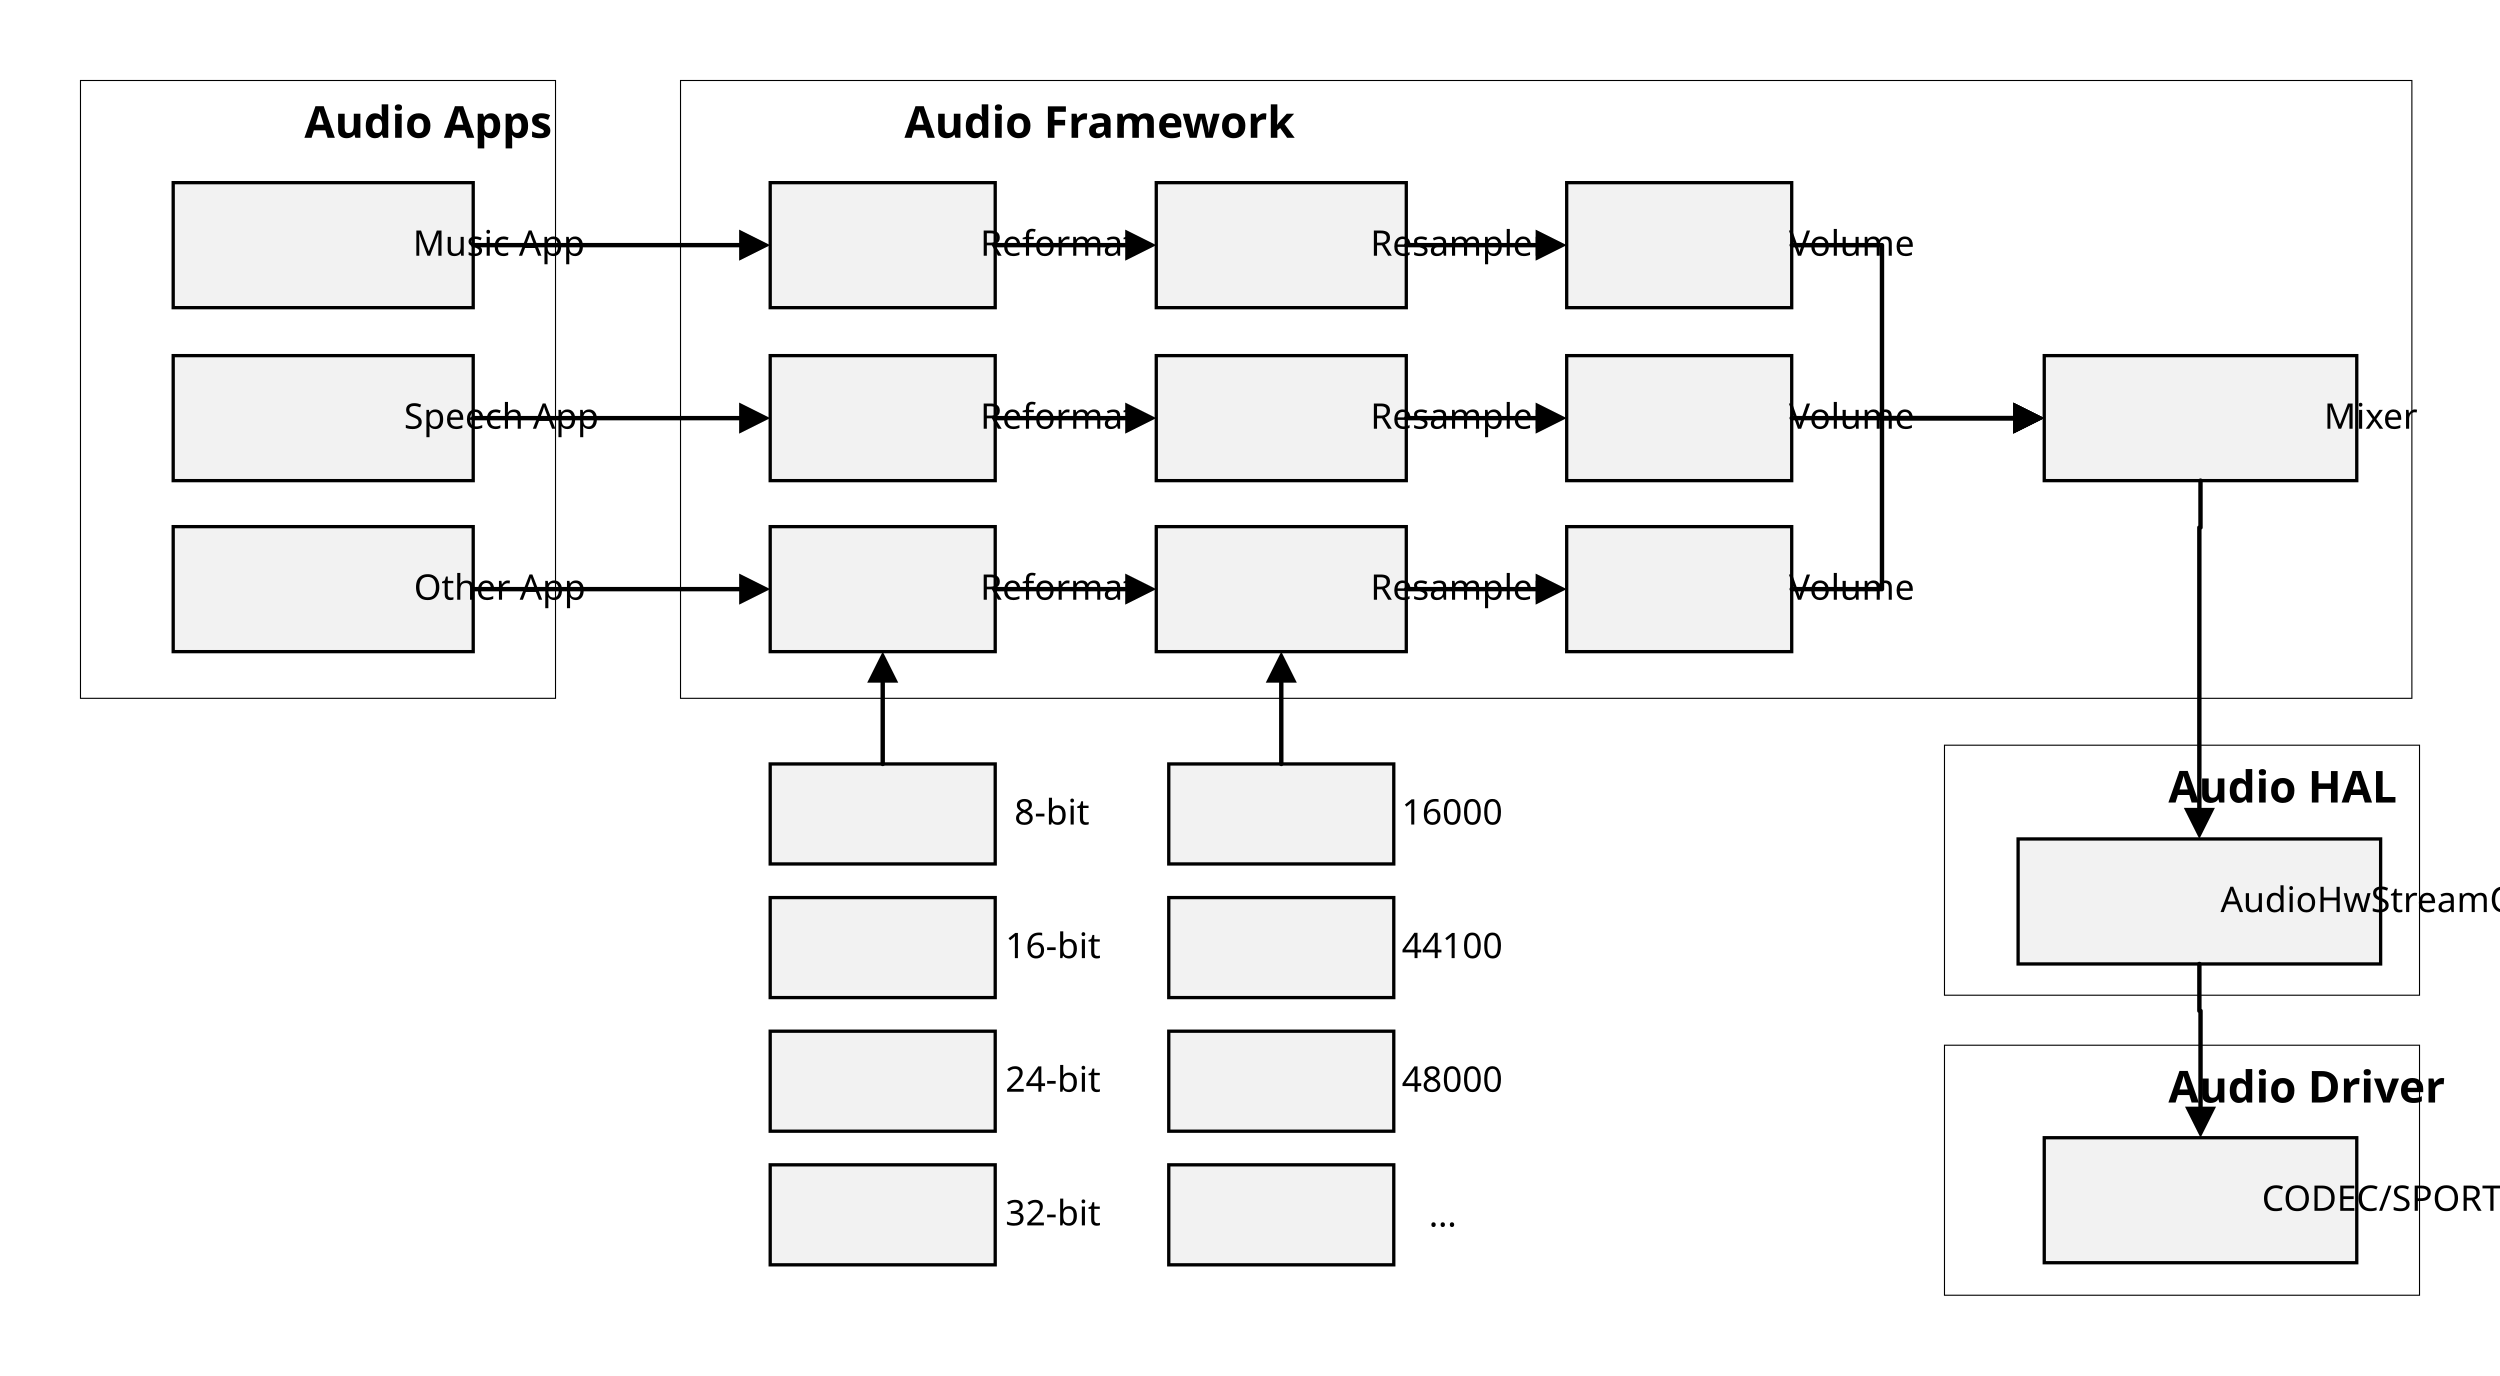
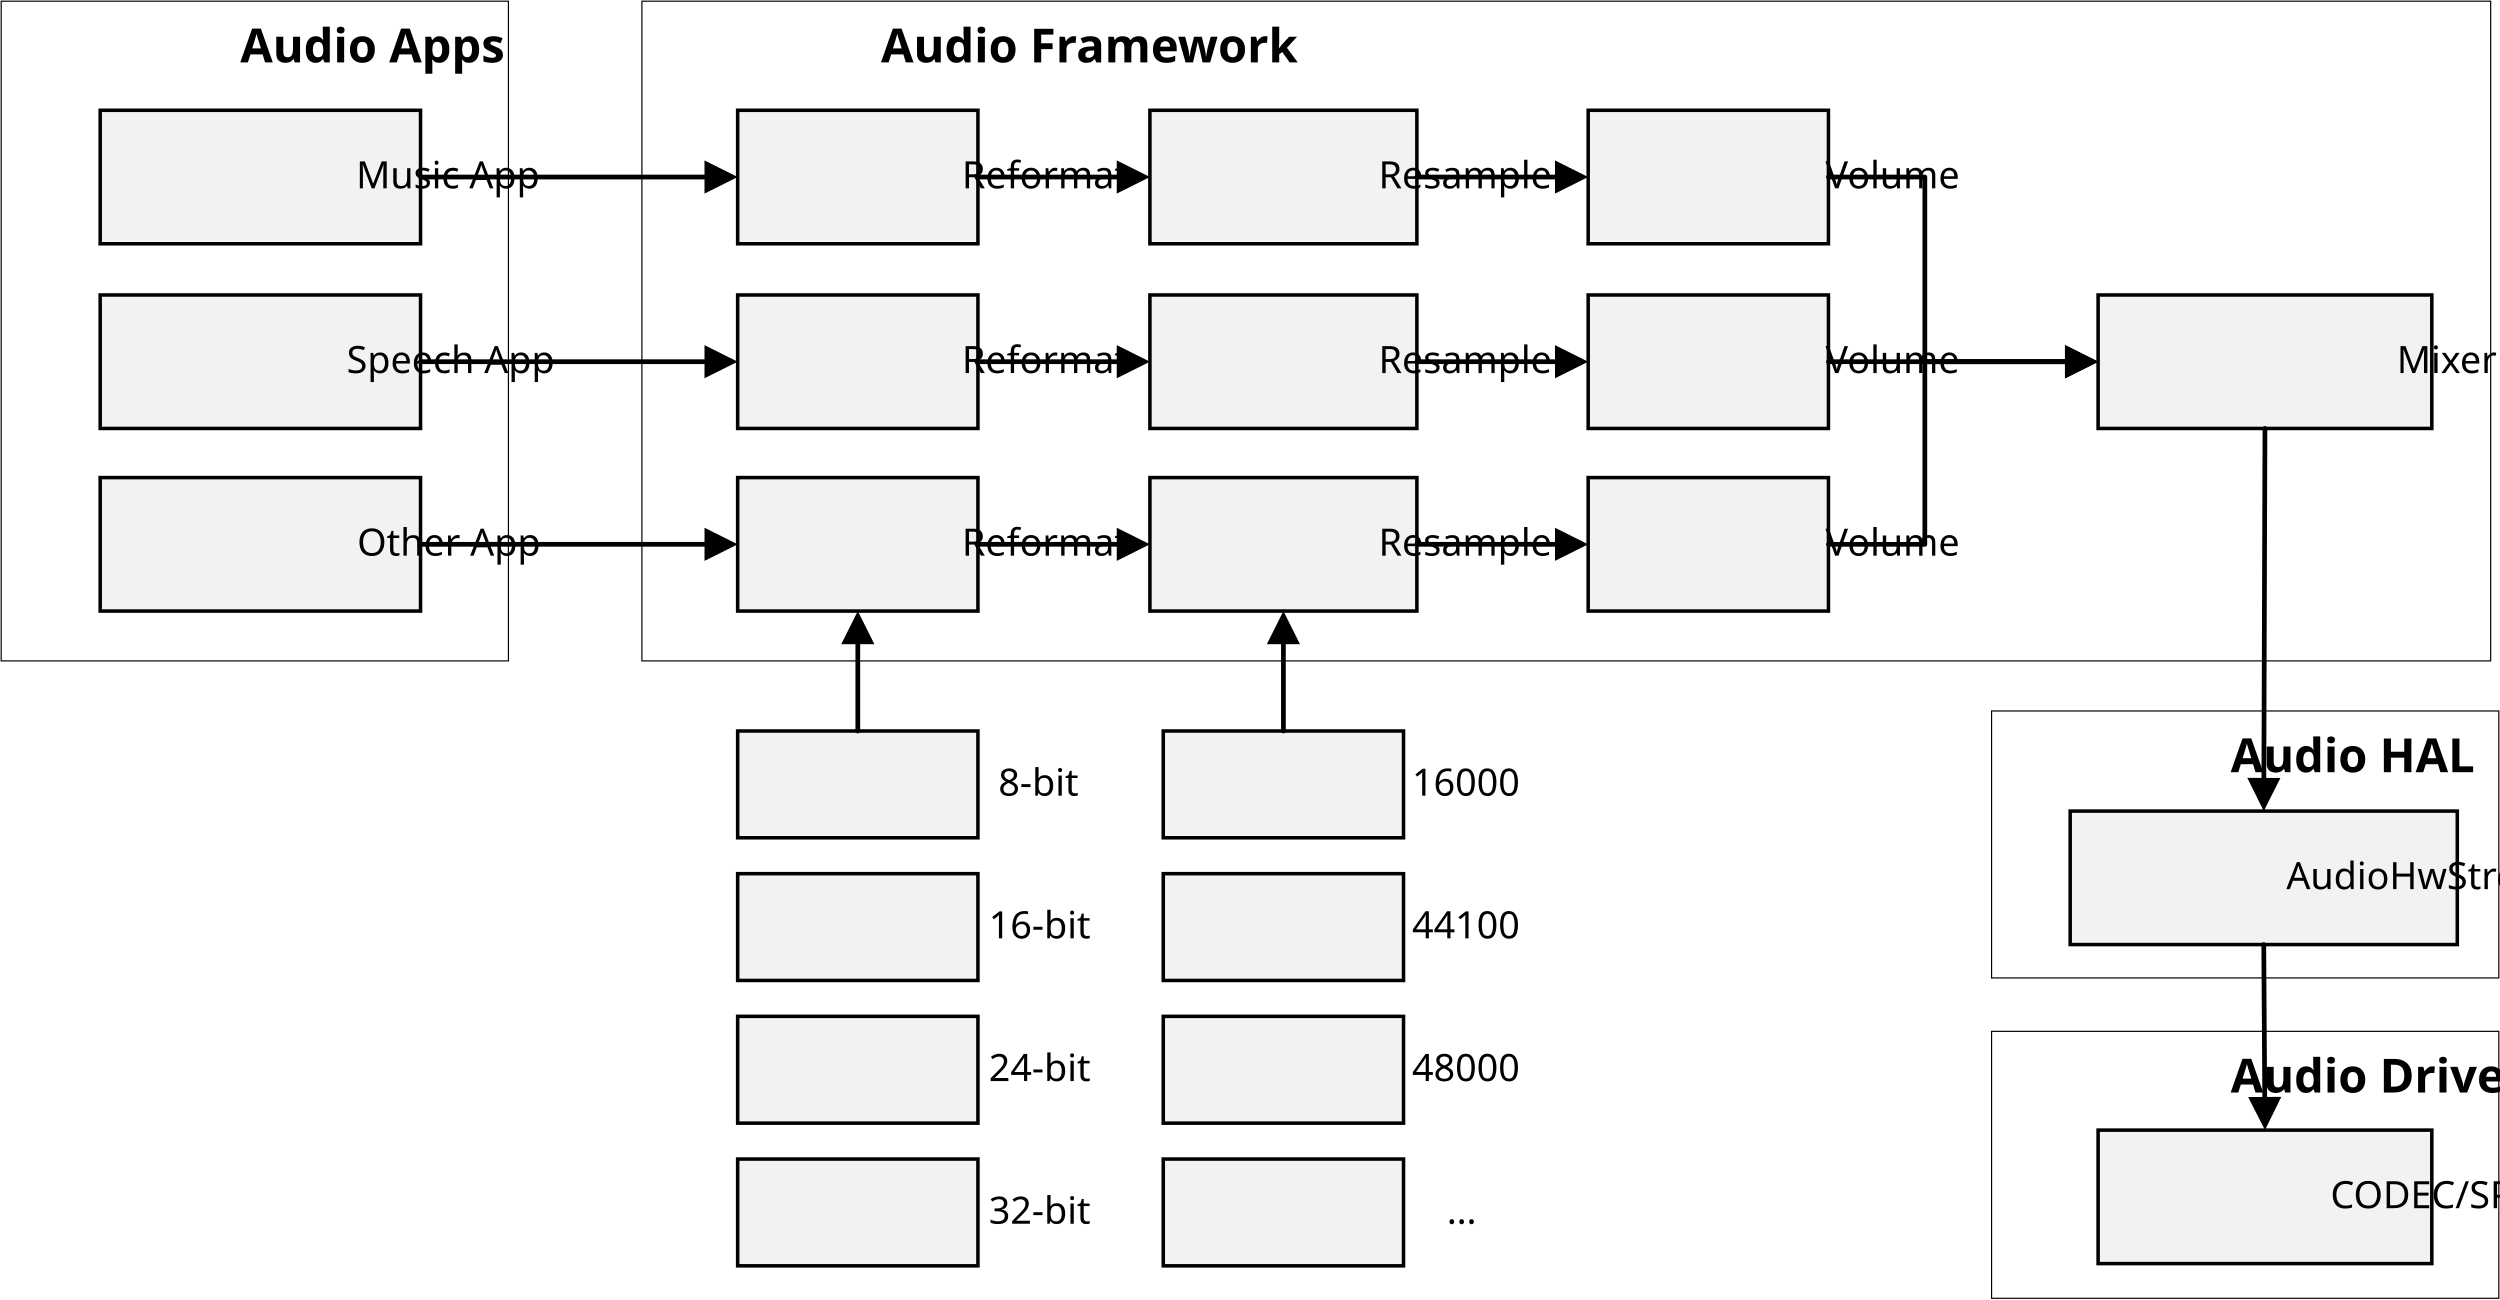
- <svg xmlns="http://www.w3.org/2000/svg" xmlns:ns1="http://schemas.microsoft.com/visio/2003/SVGExtensions/" xmlns:xlink="http://www.w3.org/1999/xlink" width="7.874in" height="4.333in" viewBox="0 0 566.893 311.951" xml:space="preserve" color-interpolation-filters="sRGB" class="st8">
+ <svg xmlns="http://www.w3.org/2000/svg" xmlns:ns1="http://schemas.microsoft.com/visio/2003/SVGExtensions/" xmlns:xlink="http://www.w3.org/1999/xlink" width="7.374in" height="3.833in" viewBox="0 0 530.893 275.951" xml:space="preserve" color-interpolation-filters="sRGB" class="st7">
  <ns1:documentProperties ns1:langID="2052" ns1:viewMarkup="false" />
  <style type="text/css">
	
		.st1 {fill:none;stroke:#000000;stroke-width:0.25}
		.st2 {fill:#000000;font-family:Calibri;font-size:0.833em;font-weight:bold}
		.st3 {fill:#f2f2f2;stroke:#000000;stroke-width:0.75}
		.st4 {fill:#000000;font-family:Calibri;font-size:0.667em}
		.st5 {marker-end:url(#mrkr4-45);stroke:#000000;stroke-linecap:round;stroke-linejoin:round;stroke-width:1}
		.st6 {fill:#000000;fill-opacity:1;stroke:#000000;stroke-opacity:1;stroke-width:0.284}
- 		.st7 {fill:#000000;font-family:黑体;font-size:0.667em}
- 		.st8 {fill:none;fill-rule:evenodd;font-size:12px;overflow:visible;stroke-linecap:square;stroke-miterlimit:3}
+ 		.st7 {fill:none;fill-rule:evenodd;font-size:12px;overflow:visible;stroke-linecap:square;stroke-miterlimit:3}
	
	</style>
  <defs id="Markers">
    <g id="lend4">
      <path d="M 2 1 L 0 0 L 2 -1 L 2 1 " style="stroke:none" />
    </g>
    <marker id="mrkr4-45" class="st6" ns1:arrowType="4" ns1:arrowSize="2" ns1:setback="7.04" refX="-7.04" orient="auto" markerUnits="strokeWidth" overflow="visible">
      <use xlink:href="#lend4" transform="scale(-3.52,-3.52) " />
    </marker>
  </defs>
  <g ns1:mID="0" ns1:index="1" ns1:groupContext="foregroundPage">
    <ns1:pageProperties ns1:drawingScale="0.0393701" ns1:pageScale="0.0393701" ns1:drawingUnits="24" ns1:shadowOffsetX="8.50394" ns1:shadowOffsetY="-8.50394" />
    <ns1:layer ns1:name="连接线" ns1:index="0" />
-     <g id="shape168-1" ns1:mID="168" ns1:groupContext="shape" transform="translate(154.313,-153.604)">
+     <g id="shape168-1" ns1:mID="168" ns1:groupContext="shape" transform="translate(136.313,-135.604)">
      <ns1:userDefs>
        <ns1:ud ns1:nameU="visVersion" ns1:val="VT0(15):26" />
      </ns1:userDefs>
      <ns1:textBlock ns1:margins="rect(4,4,4,4)" ns1:tabSpace="42.5197" ns1:verticalAlign="0" />
-       <ns1:textRect cx="196.299" cy="241.903" width="392.6" height="140.096" />
-       <rect x="0" y="171.854" width="392.598" height="140.096" class="st1" />
-       <text x="4" y="184.85" class="st2" ns1:langID="2052">
+       <ns1:textRect cx="196.299" cy="205.903" width="392.6" height="140.096" />
+       <rect x="0" y="135.854" width="392.598" height="140.096" class="st1" />
+       <text x="4" y="148.85" class="st2" ns1:langID="2052">
        <ns1:paragraph />
        <ns1:tabList />Audio Framework</text>
    </g>
-     <g id="shape169-4" ns1:mID="169" ns1:groupContext="shape" transform="translate(262.192,-242.187)">
-       <ns1:userDefs>
-         <ns1:ud ns1:nameU="visVersion" ns1:val="VT0(15):26" />
-       </ns1:userDefs>
-       <ns1:textBlock ns1:margins="rect(4,4,4,4)" ns1:tabSpace="42.5197" />
-       <ns1:textRect cx="28.346" cy="297.778" width="56.7" height="28.346" />
-       <rect x="0" y="283.604" width="56.693" height="28.346" class="st3" />
-       <text x="11.1" y="300.18" class="st4" ns1:langID="2052">
+     <g id="shape169-4" ns1:mID="169" ns1:groupContext="shape" transform="translate(244.192,-224.187)">
+       <ns1:userDefs>
+         <ns1:ud ns1:nameU="visVersion" ns1:val="VT0(15):26" />
+       </ns1:userDefs>
+       <ns1:textBlock ns1:margins="rect(4,4,4,4)" ns1:tabSpace="42.5197" />
+       <ns1:textRect cx="28.346" cy="261.778" width="56.7" height="28.346" />
+       <rect x="0" y="247.604" width="56.693" height="28.346" class="st3" />
+       <text x="11.1" y="264.18" class="st4" ns1:langID="2052">
        <ns1:paragraph ns1:horizAlign="1" />
        <ns1:tabList />Resampler</text>
    </g>
-     <g id="shape170-7" ns1:mID="170" ns1:groupContext="shape" transform="translate(174.647,-242.187)">
-       <ns1:userDefs>
-         <ns1:ud ns1:nameU="visVersion" ns1:val="VT0(15):26" />
-       </ns1:userDefs>
-       <ns1:textBlock ns1:margins="rect(4,4,4,4)" ns1:tabSpace="42.5197" />
-       <ns1:textRect cx="25.512" cy="297.778" width="51.03" height="28.346" />
-       <rect x="0" y="283.604" width="51.024" height="28.346" class="st3" />
-       <text x="10.17" y="300.18" class="st4" ns1:langID="2052">
+     <g id="shape170-7" ns1:mID="170" ns1:groupContext="shape" transform="translate(156.647,-224.187)">
+       <ns1:userDefs>
+         <ns1:ud ns1:nameU="visVersion" ns1:val="VT0(15):26" />
+       </ns1:userDefs>
+       <ns1:textBlock ns1:margins="rect(4,4,4,4)" ns1:tabSpace="42.5197" />
+       <ns1:textRect cx="25.512" cy="261.778" width="51.03" height="28.346" />
+       <rect x="0" y="247.604" width="51.024" height="28.346" class="st3" />
+       <text x="10.17" y="264.18" class="st4" ns1:langID="2052">
        <ns1:paragraph ns1:horizAlign="1" />
        <ns1:tabList />Reformat</text>
    </g>
-     <g id="shape173-10" ns1:mID="173" ns1:groupContext="shape" transform="translate(457.62,-93.3681)">
-       <ns1:userDefs>
-         <ns1:ud ns1:nameU="visVersion" ns1:val="VT0(15):26" />
-       </ns1:userDefs>
-       <ns1:textBlock ns1:margins="rect(4,4,4,4)" ns1:tabSpace="42.5197" />
-       <ns1:textRect cx="41.102" cy="297.778" width="82.21" height="28.346" />
-       <rect x="0" y="283.604" width="82.205" height="28.346" class="st3" />
-       <text x="8.44" y="300.18" class="st4" ns1:langID="2052">
+     <g id="shape173-10" ns1:mID="173" ns1:groupContext="shape" transform="translate(439.62,-75.3681)">
+       <ns1:userDefs>
+         <ns1:ud ns1:nameU="visVersion" ns1:val="VT0(15):26" />
+       </ns1:userDefs>
+       <ns1:textBlock ns1:margins="rect(4,4,4,4)" ns1:tabSpace="42.5197" />
+       <ns1:textRect cx="41.102" cy="261.778" width="82.21" height="28.346" />
+       <rect x="0" y="247.604" width="82.205" height="28.346" class="st3" />
+       <text x="8.44" y="264.18" class="st4" ns1:langID="2052">
        <ns1:paragraph ns1:horizAlign="1" />
        <ns1:tabList />AudioHwStreamOut</text>
    </g>
-     <g id="shape174-13" ns1:mID="174" ns1:groupContext="shape" transform="translate(440.926,-86.2815)">
+     <g id="shape174-13" ns1:mID="174" ns1:groupContext="shape" transform="translate(422.926,-68.2815)">
      <ns1:userDefs>
        <ns1:ud ns1:nameU="visVersion" ns1:val="VT0(15):26" />
      </ns1:userDefs>
      <ns1:textBlock ns1:margins="rect(4,4,4,4)" ns1:tabSpace="42.5197" ns1:verticalAlign="0" />
-       <ns1:textRect cx="53.858" cy="283.604" width="107.72" height="56.693" />
-       <rect x="0" y="255.258" width="107.717" height="56.693" class="st1" />
-       <text x="4" y="268.26" class="st2" ns1:langID="2052">
+       <ns1:textRect cx="53.858" cy="247.604" width="107.72" height="56.693" />
+       <rect x="0" y="219.258" width="107.717" height="56.693" class="st1" />
+       <text x="4" y="232.26" class="st2" ns1:langID="2052">
        <ns1:paragraph />
        <ns1:tabList />Audio HAL</text>
    </g>
-     <g id="shape176-16" ns1:mID="176" ns1:groupContext="shape" transform="translate(39.2733,-242.187)">
-       <ns1:userDefs>
-         <ns1:ud ns1:nameU="visVersion" ns1:val="VT0(15):26" />
-       </ns1:userDefs>
-       <ns1:textBlock ns1:margins="rect(4,4,4,4)" ns1:tabSpace="42.5197" />
-       <ns1:textRect cx="34.016" cy="297.778" width="68.04" height="28.346" />
-       <rect x="0" y="283.604" width="68.031" height="28.346" class="st3" />
-       <text x="16.9" y="300.18" class="st4" ns1:langID="2052">
+     <g id="shape176-16" ns1:mID="176" ns1:groupContext="shape" transform="translate(21.2733,-224.187)">
+       <ns1:userDefs>
+         <ns1:ud ns1:nameU="visVersion" ns1:val="VT0(15):26" />
+       </ns1:userDefs>
+       <ns1:textBlock ns1:margins="rect(4,4,4,4)" ns1:tabSpace="42.5197" />
+       <ns1:textRect cx="34.016" cy="261.778" width="68.04" height="28.346" />
+       <rect x="0" y="247.604" width="68.031" height="28.346" class="st3" />
+       <text x="16.9" y="264.18" class="st4" ns1:langID="2052">
        <ns1:paragraph ns1:horizAlign="1" />
        <ns1:tabList />Music App</text>
    </g>
-     <g id="shape177-19" ns1:mID="177" ns1:groupContext="shape" transform="translate(18.25,-153.604)">
+     <g id="shape177-19" ns1:mID="177" ns1:groupContext="shape" transform="translate(0.25,-135.604)">
      <ns1:userDefs>
        <ns1:ud ns1:nameU="visVersion" ns1:val="VT0(15):26" />
      </ns1:userDefs>
      <ns1:textBlock ns1:margins="rect(4,4,4,4)" ns1:tabSpace="42.5197" ns1:verticalAlign="0" />
-       <ns1:textRect cx="53.858" cy="241.903" width="107.72" height="140.096" />
-       <rect x="0" y="171.854" width="107.717" height="140.096" class="st1" />
-       <text x="4" y="184.85" class="st2" ns1:langID="2052">
+       <ns1:textRect cx="53.858" cy="205.903" width="107.72" height="140.096" />
+       <rect x="0" y="135.854" width="107.717" height="140.096" class="st1" />
+       <text x="4" y="148.85" class="st2" ns1:langID="2052">
        <ns1:paragraph />
        <ns1:tabList />Audio Apps</text>
    </g>
-     <g id="shape178-22" ns1:mID="178" ns1:groupContext="shape" transform="translate(39.2733,-202.966)">
-       <ns1:userDefs>
-         <ns1:ud ns1:nameU="visVersion" ns1:val="VT0(15):26" />
-       </ns1:userDefs>
-       <ns1:textBlock ns1:margins="rect(4,4,4,4)" ns1:tabSpace="42.5197" />
-       <ns1:textRect cx="34.016" cy="297.778" width="68.04" height="28.346" />
-       <rect x="0" y="283.604" width="68.031" height="28.346" class="st3" />
-       <text x="14.88" y="300.18" class="st4" ns1:langID="2052">
+     <g id="shape178-22" ns1:mID="178" ns1:groupContext="shape" transform="translate(21.2733,-184.966)">
+       <ns1:userDefs>
+         <ns1:ud ns1:nameU="visVersion" ns1:val="VT0(15):26" />
+       </ns1:userDefs>
+       <ns1:textBlock ns1:margins="rect(4,4,4,4)" ns1:tabSpace="42.5197" />
+       <ns1:textRect cx="34.016" cy="261.778" width="68.04" height="28.346" />
+       <rect x="0" y="247.604" width="68.031" height="28.346" class="st3" />
+       <text x="14.88" y="264.18" class="st4" ns1:langID="2052">
        <ns1:paragraph ns1:horizAlign="1" />
        <ns1:tabList />Speech App</text>
    </g>
-     <g id="shape179-25" ns1:mID="179" ns1:groupContext="shape" transform="translate(39.2733,-164.189)">
-       <ns1:userDefs>
-         <ns1:ud ns1:nameU="visVersion" ns1:val="VT0(15):26" />
-       </ns1:userDefs>
-       <ns1:textBlock ns1:margins="rect(4,4,4,4)" ns1:tabSpace="42.5197" />
-       <ns1:textRect cx="34.016" cy="297.778" width="68.04" height="28.346" />
-       <rect x="0" y="283.604" width="68.031" height="28.346" class="st3" />
-       <text x="17.12" y="300.18" class="st4" ns1:langID="2052">
+     <g id="shape179-25" ns1:mID="179" ns1:groupContext="shape" transform="translate(21.2733,-146.189)">
+       <ns1:userDefs>
+         <ns1:ud ns1:nameU="visVersion" ns1:val="VT0(15):26" />
+       </ns1:userDefs>
+       <ns1:textBlock ns1:margins="rect(4,4,4,4)" ns1:tabSpace="42.5197" />
+       <ns1:textRect cx="34.016" cy="261.778" width="68.04" height="28.346" />
+       <rect x="0" y="247.604" width="68.031" height="28.346" class="st3" />
+       <text x="17.12" y="264.18" class="st4" ns1:langID="2052">
        <ns1:paragraph ns1:horizAlign="1" />
        <ns1:tabList />Other App</text>
    </g>
-     <g id="shape183-28" ns1:mID="183" ns1:groupContext="shape" transform="translate(463.548,-202.966)">
-       <ns1:userDefs>
-         <ns1:ud ns1:nameU="visVersion" ns1:val="VT0(15):26" />
-       </ns1:userDefs>
-       <ns1:textBlock ns1:margins="rect(4,4,4,4)" ns1:tabSpace="42.5197" />
-       <ns1:textRect cx="35.433" cy="297.778" width="70.87" height="28.346" />
-       <rect x="0" y="283.604" width="70.866" height="28.346" class="st3" />
-       <text x="25.98" y="300.18" class="st4" ns1:langID="2052">
+     <g id="shape183-28" ns1:mID="183" ns1:groupContext="shape" transform="translate(445.548,-184.966)">
+       <ns1:userDefs>
+         <ns1:ud ns1:nameU="visVersion" ns1:val="VT0(15):26" />
+       </ns1:userDefs>
+       <ns1:textBlock ns1:margins="rect(4,4,4,4)" ns1:tabSpace="42.5197" />
+       <ns1:textRect cx="35.433" cy="261.778" width="70.87" height="28.346" />
+       <rect x="0" y="247.604" width="70.866" height="28.346" class="st3" />
+       <text x="25.98" y="264.18" class="st4" ns1:langID="2052">
        <ns1:paragraph ns1:horizAlign="1" />
        <ns1:tabList />Mixer</text>
    </g>
-     <g id="shape184-31" ns1:mID="184" ns1:groupContext="shape" transform="translate(355.259,-242.187)">
-       <ns1:userDefs>
-         <ns1:ud ns1:nameU="visVersion" ns1:val="VT0(15):26" />
-       </ns1:userDefs>
-       <ns1:textBlock ns1:margins="rect(4,4,4,4)" ns1:tabSpace="42.5197" />
-       <ns1:textRect cx="25.512" cy="297.778" width="51.03" height="28.346" />
-       <rect x="0" y="283.604" width="51.024" height="28.346" class="st3" />
-       <text x="12.93" y="300.18" class="st4" ns1:langID="2052">
+     <g id="shape184-31" ns1:mID="184" ns1:groupContext="shape" transform="translate(337.259,-224.187)">
+       <ns1:userDefs>
+         <ns1:ud ns1:nameU="visVersion" ns1:val="VT0(15):26" />
+       </ns1:userDefs>
+       <ns1:textBlock ns1:margins="rect(4,4,4,4)" ns1:tabSpace="42.5197" />
+       <ns1:textRect cx="25.512" cy="261.778" width="51.03" height="28.346" />
+       <rect x="0" y="247.604" width="51.024" height="28.346" class="st3" />
+       <text x="12.93" y="264.18" class="st4" ns1:langID="2052">
        <ns1:paragraph ns1:horizAlign="1" />
        <ns1:tabList />Volume</text>
    </g>
-     <g id="shape193-34" ns1:mID="193" ns1:groupContext="shape" transform="translate(463.548,-25.6201)">
-       <ns1:userDefs>
-         <ns1:ud ns1:nameU="visVersion" ns1:val="VT0(15):26" />
-       </ns1:userDefs>
-       <ns1:textBlock ns1:margins="rect(4,4,4,4)" ns1:tabSpace="42.5197" />
-       <ns1:textRect cx="35.433" cy="297.778" width="70.87" height="28.346" />
-       <rect x="0" y="283.604" width="70.866" height="28.346" class="st3" />
-       <text x="11.89" y="300.18" class="st4" ns1:langID="2052">
+     <g id="shape193-34" ns1:mID="193" ns1:groupContext="shape" transform="translate(445.548,-7.62008)">
+       <ns1:userDefs>
+         <ns1:ud ns1:nameU="visVersion" ns1:val="VT0(15):26" />
+       </ns1:userDefs>
+       <ns1:textBlock ns1:margins="rect(4,4,4,4)" ns1:tabSpace="42.5197" />
+       <ns1:textRect cx="35.433" cy="261.778" width="70.87" height="28.346" />
+       <rect x="0" y="247.604" width="70.866" height="28.346" class="st3" />
+       <text x="11.89" y="264.18" class="st4" ns1:langID="2052">
        <ns1:paragraph ns1:horizAlign="1" />
        <ns1:tabList />CODEC/SPORT</text>
    </g>
-     <g id="shape194-37" ns1:mID="194" ns1:groupContext="shape" transform="translate(440.926,-18.25)">
+     <g id="shape194-37" ns1:mID="194" ns1:groupContext="shape" transform="translate(422.926,-0.25)">
      <ns1:userDefs>
        <ns1:ud ns1:nameU="visVersion" ns1:val="VT0(15):26" />
      </ns1:userDefs>
      <ns1:textBlock ns1:margins="rect(4,4,4,4)" ns1:tabSpace="42.5197" ns1:verticalAlign="0" />
-       <ns1:textRect cx="53.858" cy="283.604" width="107.72" height="56.693" />
-       <rect x="0" y="255.258" width="107.717" height="56.693" class="st1" />
-       <text x="4" y="268.26" class="st2" ns1:langID="2052">
+       <ns1:textRect cx="53.858" cy="247.604" width="107.72" height="56.693" />
+       <rect x="0" y="219.258" width="107.717" height="56.693" class="st1" />
+       <text x="4" y="232.26" class="st2" ns1:langID="2052">
        <ns1:paragraph />
        <ns1:tabList />Audio Driver</text>
    </g>
-     <g id="shape197-40" ns1:mID="197" ns1:groupContext="shape" ns1:layerMember="0" transform="translate(491.765,-93.3681)">
-       <path d="M6.96 311.95 L6.96 322.58 L7.22 322.58 L7.22 344.31" class="st5" />
-     </g>
-     <g id="shape206-46" ns1:mID="206" ns1:groupContext="shape" ns1:layerMember="0" transform="translate(107.305,-249.274)">
-       <path d="M0 304.86 L60.3 304.86" class="st5" />
-     </g>
-     <g id="shape207-51" ns1:mID="207" ns1:groupContext="shape" ns1:layerMember="0" transform="translate(225.671,-249.274)">
-       <path d="M0 304.86 L29.48 304.86" class="st5" />
-     </g>
-     <g id="shape208-56" ns1:mID="208" ns1:groupContext="shape" ns1:layerMember="0" transform="translate(318.884,-249.274)">
-       <path d="M0 304.86 L29.33 304.86" class="st5" />
-     </g>
-     <g id="shape209-61" ns1:mID="209" ns1:groupContext="shape" transform="translate(262.192,-202.966)">
-       <ns1:userDefs>
-         <ns1:ud ns1:nameU="visVersion" ns1:val="VT0(15):26" />
-       </ns1:userDefs>
-       <ns1:textBlock ns1:margins="rect(4,4,4,4)" ns1:tabSpace="42.5197" />
-       <ns1:textRect cx="28.346" cy="297.778" width="56.7" height="28.346" />
-       <rect x="0" y="283.604" width="56.693" height="28.346" class="st3" />
-       <text x="11.1" y="300.18" class="st4" ns1:langID="2052">
+     <g id="shape197-40" ns1:mID="197" ns1:groupContext="shape" ns1:layerMember="0" transform="translate(473.765,-75.3681)">
+       <path d="M6.96 275.95 L7.17 308.31" class="st5" />
+     </g>
+     <g id="shape206-46" ns1:mID="206" ns1:groupContext="shape" ns1:layerMember="0" transform="translate(89.3048,-231.274)">
+       <path d="M0 268.86 L60.3 268.86" class="st5" />
+     </g>
+     <g id="shape207-51" ns1:mID="207" ns1:groupContext="shape" ns1:layerMember="0" transform="translate(207.671,-231.274)">
+       <path d="M0 268.86 L29.48 268.86" class="st5" />
+     </g>
+     <g id="shape208-56" ns1:mID="208" ns1:groupContext="shape" ns1:layerMember="0" transform="translate(300.884,-231.274)">
+       <path d="M0 268.86 L29.33 268.86" class="st5" />
+     </g>
+     <g id="shape209-61" ns1:mID="209" ns1:groupContext="shape" transform="translate(244.192,-184.966)">
+       <ns1:userDefs>
+         <ns1:ud ns1:nameU="visVersion" ns1:val="VT0(15):26" />
+       </ns1:userDefs>
+       <ns1:textBlock ns1:margins="rect(4,4,4,4)" ns1:tabSpace="42.5197" />
+       <ns1:textRect cx="28.346" cy="261.778" width="56.7" height="28.346" />
+       <rect x="0" y="247.604" width="56.693" height="28.346" class="st3" />
+       <text x="11.1" y="264.18" class="st4" ns1:langID="2052">
        <ns1:paragraph ns1:horizAlign="1" />
        <ns1:tabList />Resampler</text>
    </g>
-     <g id="shape210-64" ns1:mID="210" ns1:groupContext="shape" transform="translate(174.647,-202.966)">
-       <ns1:userDefs>
-         <ns1:ud ns1:nameU="visVersion" ns1:val="VT0(15):26" />
-       </ns1:userDefs>
-       <ns1:textBlock ns1:margins="rect(4,4,4,4)" ns1:tabSpace="42.5197" />
-       <ns1:textRect cx="25.512" cy="297.778" width="51.03" height="28.346" />
-       <rect x="0" y="283.604" width="51.024" height="28.346" class="st3" />
-       <text x="10.17" y="300.18" class="st4" ns1:langID="2052">
+     <g id="shape210-64" ns1:mID="210" ns1:groupContext="shape" transform="translate(156.647,-184.966)">
+       <ns1:userDefs>
+         <ns1:ud ns1:nameU="visVersion" ns1:val="VT0(15):26" />
+       </ns1:userDefs>
+       <ns1:textBlock ns1:margins="rect(4,4,4,4)" ns1:tabSpace="42.5197" />
+       <ns1:textRect cx="25.512" cy="261.778" width="51.03" height="28.346" />
+       <rect x="0" y="247.604" width="51.024" height="28.346" class="st3" />
+       <text x="10.17" y="264.18" class="st4" ns1:langID="2052">
        <ns1:paragraph ns1:horizAlign="1" />
        <ns1:tabList />Reformat</text>
    </g>
-     <g id="shape211-67" ns1:mID="211" ns1:groupContext="shape" transform="translate(355.259,-202.966)">
-       <ns1:userDefs>
-         <ns1:ud ns1:nameU="visVersion" ns1:val="VT0(15):26" />
-       </ns1:userDefs>
-       <ns1:textBlock ns1:margins="rect(4,4,4,4)" ns1:tabSpace="42.5197" />
-       <ns1:textRect cx="25.512" cy="297.778" width="51.03" height="28.346" />
-       <rect x="0" y="283.604" width="51.024" height="28.346" class="st3" />
-       <text x="12.93" y="300.18" class="st4" ns1:langID="2052">
+     <g id="shape211-67" ns1:mID="211" ns1:groupContext="shape" transform="translate(337.259,-184.966)">
+       <ns1:userDefs>
+         <ns1:ud ns1:nameU="visVersion" ns1:val="VT0(15):26" />
+       </ns1:userDefs>
+       <ns1:textBlock ns1:margins="rect(4,4,4,4)" ns1:tabSpace="42.5197" />
+       <ns1:textRect cx="25.512" cy="261.778" width="51.03" height="28.346" />
+       <rect x="0" y="247.604" width="51.024" height="28.346" class="st3" />
+       <text x="12.93" y="264.18" class="st4" ns1:langID="2052">
        <ns1:paragraph ns1:horizAlign="1" />
        <ns1:tabList />Volume</text>
    </g>
-     <g id="shape212-70" ns1:mID="212" ns1:groupContext="shape" ns1:layerMember="0" transform="translate(107.305,-210.052)">
-       <path d="M0 304.86 L60.3 304.86" class="st5" />
-     </g>
-     <g id="shape213-75" ns1:mID="213" ns1:groupContext="shape" ns1:layerMember="0" transform="translate(225.671,-210.052)">
-       <path d="M0 304.86 L29.48 304.86" class="st5" />
-     </g>
-     <g id="shape214-80" ns1:mID="214" ns1:groupContext="shape" ns1:layerMember="0" transform="translate(318.884,-210.052)">
-       <path d="M0 304.86 L29.33 304.86" class="st5" />
-     </g>
-     <g id="shape215-85" ns1:mID="215" ns1:groupContext="shape" transform="translate(262.192,-164.189)">
-       <ns1:userDefs>
-         <ns1:ud ns1:nameU="visVersion" ns1:val="VT0(15):26" />
-       </ns1:userDefs>
-       <ns1:textBlock ns1:margins="rect(4,4,4,4)" ns1:tabSpace="42.5197" />
-       <ns1:textRect cx="28.346" cy="297.778" width="56.7" height="28.346" />
-       <rect x="0" y="283.604" width="56.693" height="28.346" class="st3" />
-       <text x="11.1" y="300.18" class="st4" ns1:langID="2052">
+     <g id="shape212-70" ns1:mID="212" ns1:groupContext="shape" ns1:layerMember="0" transform="translate(89.3048,-192.052)">
+       <path d="M0 268.86 L60.3 268.86" class="st5" />
+     </g>
+     <g id="shape213-75" ns1:mID="213" ns1:groupContext="shape" ns1:layerMember="0" transform="translate(207.671,-192.052)">
+       <path d="M0 268.86 L29.48 268.86" class="st5" />
+     </g>
+     <g id="shape214-80" ns1:mID="214" ns1:groupContext="shape" ns1:layerMember="0" transform="translate(300.884,-192.052)">
+       <path d="M0 268.86 L29.33 268.86" class="st5" />
+     </g>
+     <g id="shape215-85" ns1:mID="215" ns1:groupContext="shape" transform="translate(244.192,-146.189)">
+       <ns1:userDefs>
+         <ns1:ud ns1:nameU="visVersion" ns1:val="VT0(15):26" />
+       </ns1:userDefs>
+       <ns1:textBlock ns1:margins="rect(4,4,4,4)" ns1:tabSpace="42.5197" />
+       <ns1:textRect cx="28.346" cy="261.778" width="56.7" height="28.346" />
+       <rect x="0" y="247.604" width="56.693" height="28.346" class="st3" />
+       <text x="11.1" y="264.18" class="st4" ns1:langID="2052">
        <ns1:paragraph ns1:horizAlign="1" />
        <ns1:tabList />Resampler</text>
    </g>
-     <g id="shape216-88" ns1:mID="216" ns1:groupContext="shape" transform="translate(174.647,-164.189)">
-       <ns1:userDefs>
-         <ns1:ud ns1:nameU="visVersion" ns1:val="VT0(15):26" />
-       </ns1:userDefs>
-       <ns1:textBlock ns1:margins="rect(4,4,4,4)" ns1:tabSpace="42.5197" />
-       <ns1:textRect cx="25.512" cy="297.778" width="51.03" height="28.346" />
-       <rect x="0" y="283.604" width="51.024" height="28.346" class="st3" />
-       <text x="10.17" y="300.18" class="st4" ns1:langID="2052">
+     <g id="shape216-88" ns1:mID="216" ns1:groupContext="shape" transform="translate(156.647,-146.189)">
+       <ns1:userDefs>
+         <ns1:ud ns1:nameU="visVersion" ns1:val="VT0(15):26" />
+       </ns1:userDefs>
+       <ns1:textBlock ns1:margins="rect(4,4,4,4)" ns1:tabSpace="42.5197" />
+       <ns1:textRect cx="25.512" cy="261.778" width="51.03" height="28.346" />
+       <rect x="0" y="247.604" width="51.024" height="28.346" class="st3" />
+       <text x="10.17" y="264.18" class="st4" ns1:langID="2052">
        <ns1:paragraph ns1:horizAlign="1" />
        <ns1:tabList />Reformat</text>
    </g>
-     <g id="shape217-91" ns1:mID="217" ns1:groupContext="shape" transform="translate(355.259,-164.189)">
-       <ns1:userDefs>
-         <ns1:ud ns1:nameU="visVersion" ns1:val="VT0(15):26" />
-       </ns1:userDefs>
-       <ns1:textBlock ns1:margins="rect(4,4,4,4)" ns1:tabSpace="42.5197" />
-       <ns1:textRect cx="25.512" cy="297.778" width="51.03" height="28.346" />
-       <rect x="0" y="283.604" width="51.024" height="28.346" class="st3" />
-       <text x="12.93" y="300.18" class="st4" ns1:langID="2052">
+     <g id="shape217-91" ns1:mID="217" ns1:groupContext="shape" transform="translate(337.259,-146.189)">
+       <ns1:userDefs>
+         <ns1:ud ns1:nameU="visVersion" ns1:val="VT0(15):26" />
+       </ns1:userDefs>
+       <ns1:textBlock ns1:margins="rect(4,4,4,4)" ns1:tabSpace="42.5197" />
+       <ns1:textRect cx="25.512" cy="261.778" width="51.03" height="28.346" />
+       <rect x="0" y="247.604" width="51.024" height="28.346" class="st3" />
+       <text x="12.93" y="264.18" class="st4" ns1:langID="2052">
        <ns1:paragraph ns1:horizAlign="1" />
        <ns1:tabList />Volume</text>
    </g>
-     <g id="shape218-94" ns1:mID="218" ns1:groupContext="shape" ns1:layerMember="0" transform="translate(107.44,-171.275)">
-       <path d="M0 304.86 L60.17 304.86" class="st5" />
-     </g>
-     <g id="shape219-99" ns1:mID="219" ns1:groupContext="shape" ns1:layerMember="0" transform="translate(225.671,-171.275)">
-       <path d="M0 304.86 L29.48 304.86" class="st5" />
-     </g>
-     <g id="shape220-104" ns1:mID="220" ns1:groupContext="shape" ns1:layerMember="0" transform="translate(318.884,-171.275)">
-       <path d="M0 304.86 L29.33 304.86" class="st5" />
-     </g>
-     <g id="shape221-109" ns1:mID="221" ns1:groupContext="shape" ns1:layerMember="0" transform="translate(406.283,-256.36)">
-       <path d="M0 311.95 L20.47 311.95 L20.47 351.17 L50.23 351.17" class="st5" />
-     </g>
-     <g id="shape223-114" ns1:mID="223" ns1:groupContext="shape" ns1:layerMember="0" transform="translate(406.283,-178.362)">
-       <path d="M0 311.95 L20.47 311.95 L20.47 273.17 L50.23 273.17" class="st5" />
-     </g>
-     <g id="shape224-119" ns1:mID="224" ns1:groupContext="shape" ns1:layerMember="0" transform="translate(406.283,-210.052)">
-       <path d="M0 304.86 L50.23 304.86" class="st5" />
-     </g>
-     <g id="shape225-124" ns1:mID="225" ns1:groupContext="shape" ns1:layerMember="0" transform="translate(505.938,-202.966)">
-       <path d="M-6.96 311.95 L-6.96 322.58 L-7.22 322.58 L-7.22 386.16" class="st5" />
-     </g>
-     <g id="shape229-129" ns1:mID="229" ns1:groupContext="shape" transform="translate(174.647,-85.7452)">
-       <ns1:userDefs>
-         <ns1:ud ns1:nameU="visVersion" ns1:val="VT0(15):26" />
-       </ns1:userDefs>
-       <ns1:textBlock ns1:margins="rect(4,4,4,4)" ns1:tabSpace="42.5197" />
-       <ns1:textRect cx="25.512" cy="300.612" width="51.03" height="22.677" />
-       <rect x="0" y="289.274" width="51.024" height="22.677" class="st3" />
-       <text x="15.87" y="303.01" class="st4" ns1:langID="2052">
+     <g id="shape218-94" ns1:mID="218" ns1:groupContext="shape" ns1:layerMember="0" transform="translate(89.4401,-153.275)">
+       <path d="M0 268.86 L60.17 268.86" class="st5" />
+     </g>
+     <g id="shape219-99" ns1:mID="219" ns1:groupContext="shape" ns1:layerMember="0" transform="translate(207.671,-153.275)">
+       <path d="M0 268.86 L29.48 268.86" class="st5" />
+     </g>
+     <g id="shape220-104" ns1:mID="220" ns1:groupContext="shape" ns1:layerMember="0" transform="translate(300.884,-153.275)">
+       <path d="M0 268.86 L29.33 268.86" class="st5" />
+     </g>
+     <g id="shape221-109" ns1:mID="221" ns1:groupContext="shape" ns1:layerMember="0" transform="translate(388.283,-238.36)">
+       <path d="M0 275.95 L20.47 275.95 L20.47 315.17 L50.23 315.17" class="st5" />
+     </g>
+     <g id="shape223-114" ns1:mID="223" ns1:groupContext="shape" ns1:layerMember="0" transform="translate(388.283,-160.362)">
+       <path d="M0 275.95 L20.47 275.95 L20.47 237.17 L50.23 237.17" class="st5" />
+     </g>
+     <g id="shape224-119" ns1:mID="224" ns1:groupContext="shape" ns1:layerMember="0" transform="translate(388.283,-192.052)">
+       <path d="M0 268.86 L50.23 268.86" class="st5" />
+     </g>
+     <g id="shape225-124" ns1:mID="225" ns1:groupContext="shape" ns1:layerMember="0" transform="translate(487.938,-184.966)">
+       <path d="M-6.96 275.95 L-7.19 350.16" class="st5" />
+     </g>
+     <g id="shape229-129" ns1:mID="229" ns1:groupContext="shape" transform="translate(156.647,-67.7452)">
+       <ns1:userDefs>
+         <ns1:ud ns1:nameU="visVersion" ns1:val="VT0(15):26" />
+       </ns1:userDefs>
+       <ns1:textBlock ns1:margins="rect(4,4,4,4)" ns1:tabSpace="42.5197" />
+       <ns1:textRect cx="25.512" cy="264.612" width="51.03" height="22.677" />
+       <rect x="0" y="253.274" width="51.024" height="22.677" class="st3" />
+       <text x="15.87" y="267.01" class="st4" ns1:langID="2052">
        <ns1:paragraph ns1:horizAlign="1" />
        <ns1:tabList />16-bit</text>
    </g>
-     <g id="shape230-132" ns1:mID="230" ns1:groupContext="shape" transform="translate(174.647,-55.4452)">
-       <ns1:userDefs>
-         <ns1:ud ns1:nameU="visVersion" ns1:val="VT0(15):26" />
-       </ns1:userDefs>
-       <ns1:textBlock ns1:margins="rect(4,4,4,4)" ns1:tabSpace="42.5197" />
-       <ns1:textRect cx="25.512" cy="300.612" width="51.03" height="22.677" />
-       <rect x="0" y="289.274" width="51.024" height="22.677" class="st3" />
-       <text x="15.87" y="303.01" class="st4" ns1:langID="2052">
+     <g id="shape230-132" ns1:mID="230" ns1:groupContext="shape" transform="translate(156.647,-37.4452)">
+       <ns1:userDefs>
+         <ns1:ud ns1:nameU="visVersion" ns1:val="VT0(15):26" />
+       </ns1:userDefs>
+       <ns1:textBlock ns1:margins="rect(4,4,4,4)" ns1:tabSpace="42.5197" />
+       <ns1:textRect cx="25.512" cy="264.612" width="51.03" height="22.677" />
+       <rect x="0" y="253.274" width="51.024" height="22.677" class="st3" />
+       <text x="15.87" y="267.01" class="st4" ns1:langID="2052">
        <ns1:paragraph ns1:horizAlign="1" />
        <ns1:tabList />24-bit</text>
    </g>
-     <g id="shape231-135" ns1:mID="231" ns1:groupContext="shape" transform="translate(174.647,-25.1452)">
-       <ns1:userDefs>
-         <ns1:ud ns1:nameU="visVersion" ns1:val="VT0(15):26" />
-       </ns1:userDefs>
-       <ns1:textBlock ns1:margins="rect(4,4,4,4)" ns1:tabSpace="42.5197" />
-       <ns1:textRect cx="25.512" cy="300.612" width="51.03" height="22.677" />
-       <rect x="0" y="289.274" width="51.024" height="22.677" class="st3" />
-       <text x="15.87" y="303.01" class="st4" ns1:langID="2052">
+     <g id="shape231-135" ns1:mID="231" ns1:groupContext="shape" transform="translate(156.647,-7.14516)">
+       <ns1:userDefs>
+         <ns1:ud ns1:nameU="visVersion" ns1:val="VT0(15):26" />
+       </ns1:userDefs>
+       <ns1:textBlock ns1:margins="rect(4,4,4,4)" ns1:tabSpace="42.5197" />
+       <ns1:textRect cx="25.512" cy="264.612" width="51.03" height="22.677" />
+       <rect x="0" y="253.274" width="51.024" height="22.677" class="st3" />
+       <text x="15.87" y="267.01" class="st4" ns1:langID="2052">
        <ns1:paragraph ns1:horizAlign="1" />
        <ns1:tabList />32-bit</text>
    </g>
-     <g id="shape234-138" ns1:mID="234" ns1:groupContext="shape" transform="translate(265.026,-85.7452)">
-       <ns1:userDefs>
-         <ns1:ud ns1:nameU="visVersion" ns1:val="VT0(15):26" />
-       </ns1:userDefs>
-       <ns1:textBlock ns1:margins="rect(4,4,4,4)" ns1:tabSpace="42.5197" />
-       <ns1:textRect cx="25.512" cy="300.612" width="51.03" height="22.677" />
-       <rect x="0" y="289.274" width="51.024" height="22.677" class="st3" />
-       <text x="15.37" y="303.01" class="st4" ns1:langID="2052">
+     <g id="shape234-138" ns1:mID="234" ns1:groupContext="shape" transform="translate(247.026,-67.7452)">
+       <ns1:userDefs>
+         <ns1:ud ns1:nameU="visVersion" ns1:val="VT0(15):26" />
+       </ns1:userDefs>
+       <ns1:textBlock ns1:margins="rect(4,4,4,4)" ns1:tabSpace="42.5197" />
+       <ns1:textRect cx="25.512" cy="264.612" width="51.03" height="22.677" />
+       <rect x="0" y="253.274" width="51.024" height="22.677" class="st3" />
+       <text x="15.37" y="267.01" class="st4" ns1:langID="2052">
        <ns1:paragraph ns1:horizAlign="1" />
        <ns1:tabList />44100</text>
    </g>
-     <g id="shape235-141" ns1:mID="235" ns1:groupContext="shape" transform="translate(265.026,-55.4452)">
-       <ns1:userDefs>
-         <ns1:ud ns1:nameU="visVersion" ns1:val="VT0(15):26" />
-       </ns1:userDefs>
-       <ns1:textBlock ns1:margins="rect(4,4,4,4)" ns1:tabSpace="42.5197" />
-       <ns1:textRect cx="25.512" cy="300.612" width="51.03" height="22.677" />
-       <rect x="0" y="289.274" width="51.024" height="22.677" class="st3" />
-       <text x="15.37" y="303.01" class="st4" ns1:langID="2052">
+     <g id="shape235-141" ns1:mID="235" ns1:groupContext="shape" transform="translate(247.026,-37.4452)">
+       <ns1:userDefs>
+         <ns1:ud ns1:nameU="visVersion" ns1:val="VT0(15):26" />
+       </ns1:userDefs>
+       <ns1:textBlock ns1:margins="rect(4,4,4,4)" ns1:tabSpace="42.5197" />
+       <ns1:textRect cx="25.512" cy="264.612" width="51.03" height="22.677" />
+       <rect x="0" y="253.274" width="51.024" height="22.677" class="st3" />
+       <text x="15.37" y="267.01" class="st4" ns1:langID="2052">
        <ns1:paragraph ns1:horizAlign="1" />
        <ns1:tabList />48000</text>
    </g>
-     <g id="shape238-144" ns1:mID="238" ns1:groupContext="shape" transform="translate(265.026,-25.1452)">
-       <ns1:userDefs>
-         <ns1:ud ns1:nameU="visVersion" ns1:val="VT0(15):26" />
-       </ns1:userDefs>
-       <ns1:textBlock ns1:margins="rect(4,4,4,4)" ns1:tabSpace="42.5197" />
-       <ns1:textRect cx="25.512" cy="300.612" width="51.03" height="22.677" />
-       <rect x="0" y="289.274" width="51.024" height="22.677" class="st3" />
-       <text x="21.51" y="303.27" class="st7" ns1:langID="2052">
+     <g id="shape238-144" ns1:mID="238" ns1:groupContext="shape" transform="translate(247.026,-7.14516)">
+       <ns1:userDefs>
+         <ns1:ud ns1:nameU="visVersion" ns1:val="VT0(15):26" />
+       </ns1:userDefs>
+       <ns1:textBlock ns1:margins="rect(4,4,4,4)" ns1:tabSpace="42.5197" />
+       <ns1:textRect cx="25.512" cy="264.612" width="51.03" height="22.677" />
+       <rect x="0" y="253.274" width="51.024" height="22.677" class="st3" />
+       <text x="22.75" y="267.01" class="st4" ns1:langID="2052">
        <ns1:paragraph ns1:horizAlign="1" />
        <ns1:tabList />…</text>
    </g>
-     <g id="shape245-147" ns1:mID="245" ns1:groupContext="shape" transform="translate(265.026,-116.045)">
-       <ns1:userDefs>
-         <ns1:ud ns1:nameU="visVersion" ns1:val="VT0(15):26" />
-       </ns1:userDefs>
-       <ns1:textBlock ns1:margins="rect(4,4,4,4)" ns1:tabSpace="42.5197" />
-       <ns1:textRect cx="25.512" cy="300.612" width="51.03" height="22.677" />
-       <rect x="0" y="289.274" width="51.024" height="22.677" class="st3" />
-       <text x="15.37" y="303.01" class="st4" ns1:langID="2052">
+     <g id="shape245-147" ns1:mID="245" ns1:groupContext="shape" transform="translate(247.026,-98.0453)">
+       <ns1:userDefs>
+         <ns1:ud ns1:nameU="visVersion" ns1:val="VT0(15):26" />
+       </ns1:userDefs>
+       <ns1:textBlock ns1:margins="rect(4,4,4,4)" ns1:tabSpace="42.5197" />
+       <ns1:textRect cx="25.512" cy="264.612" width="51.03" height="22.677" />
+       <rect x="0" y="253.274" width="51.024" height="22.677" class="st3" />
+       <text x="15.37" y="267.01" class="st4" ns1:langID="2052">
        <ns1:paragraph ns1:horizAlign="1" />
        <ns1:tabList />16000</text>
    </g>
-     <g id="shape246-150" ns1:mID="246" ns1:groupContext="shape" ns1:layerMember="0" transform="translate(283.451,-138.722)">
-       <path d="M7.09 311.95 L7.09 293.52" class="st5" />
-     </g>
-     <g id="shape252-155" ns1:mID="252" ns1:groupContext="shape" transform="translate(174.647,-116.045)">
-       <ns1:userDefs>
-         <ns1:ud ns1:nameU="visVersion" ns1:val="VT0(15):26" />
-       </ns1:userDefs>
-       <ns1:textBlock ns1:margins="rect(4,4,4,4)" ns1:tabSpace="42.5197" />
-       <ns1:textRect cx="25.512" cy="300.612" width="51.03" height="22.677" />
-       <rect x="0" y="289.274" width="51.024" height="22.677" class="st3" />
-       <text x="17.9" y="303.01" class="st4" ns1:langID="2052">
+     <g id="shape246-150" ns1:mID="246" ns1:groupContext="shape" ns1:layerMember="0" transform="translate(265.451,-120.722)">
+       <path d="M7.09 275.95 L7.09 257.52" class="st5" />
+     </g>
+     <g id="shape252-155" ns1:mID="252" ns1:groupContext="shape" transform="translate(156.647,-98.0453)">
+       <ns1:userDefs>
+         <ns1:ud ns1:nameU="visVersion" ns1:val="VT0(15):26" />
+       </ns1:userDefs>
+       <ns1:textBlock ns1:margins="rect(4,4,4,4)" ns1:tabSpace="42.5197" />
+       <ns1:textRect cx="25.512" cy="264.612" width="51.03" height="22.677" />
+       <rect x="0" y="253.274" width="51.024" height="22.677" class="st3" />
+       <text x="17.9" y="267.01" class="st4" ns1:langID="2052">
        <ns1:paragraph ns1:horizAlign="1" />
        <ns1:tabList />8-bit</text>
    </g>
-     <g id="shape253-158" ns1:mID="253" ns1:groupContext="shape" ns1:layerMember="0" transform="translate(193.072,-138.722)">
-       <path d="M7.09 311.95 L7.09 293.52" class="st5" />
+     <g id="shape253-158" ns1:mID="253" ns1:groupContext="shape" ns1:layerMember="0" transform="translate(175.072,-120.722)">
+       <path d="M7.09 275.95 L7.09 257.52" class="st5" />
    </g>
  </g>
</svg>
